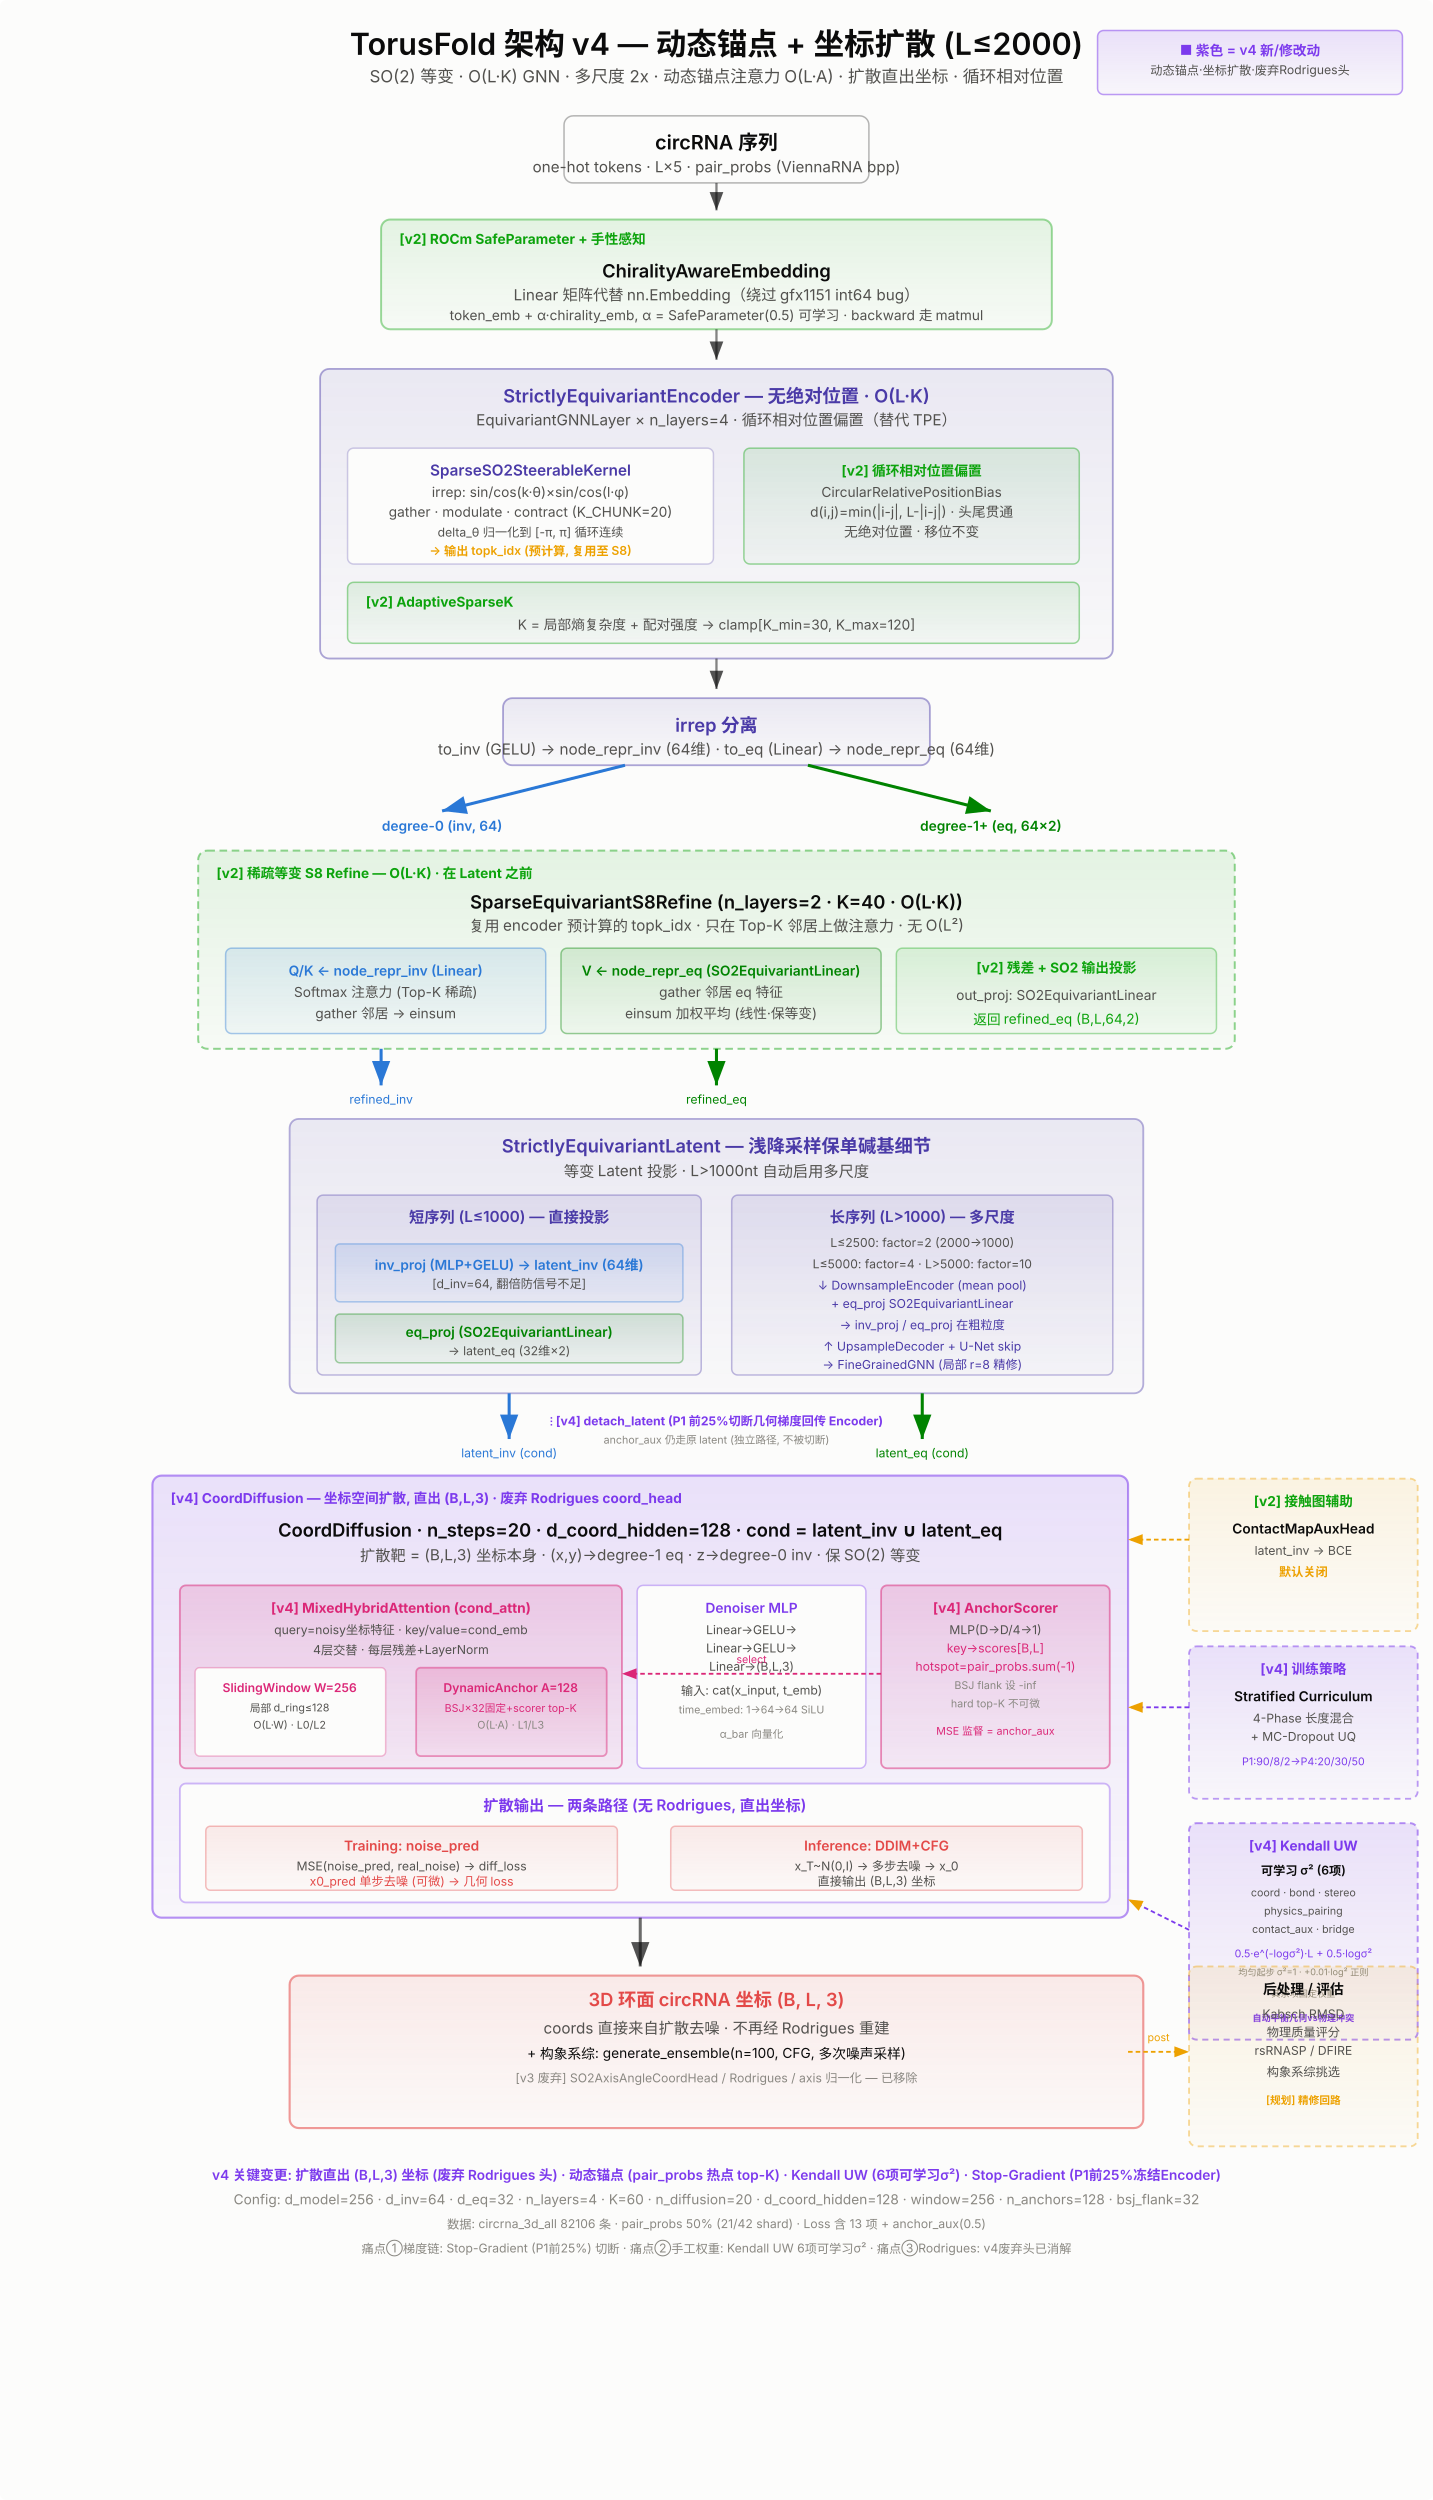
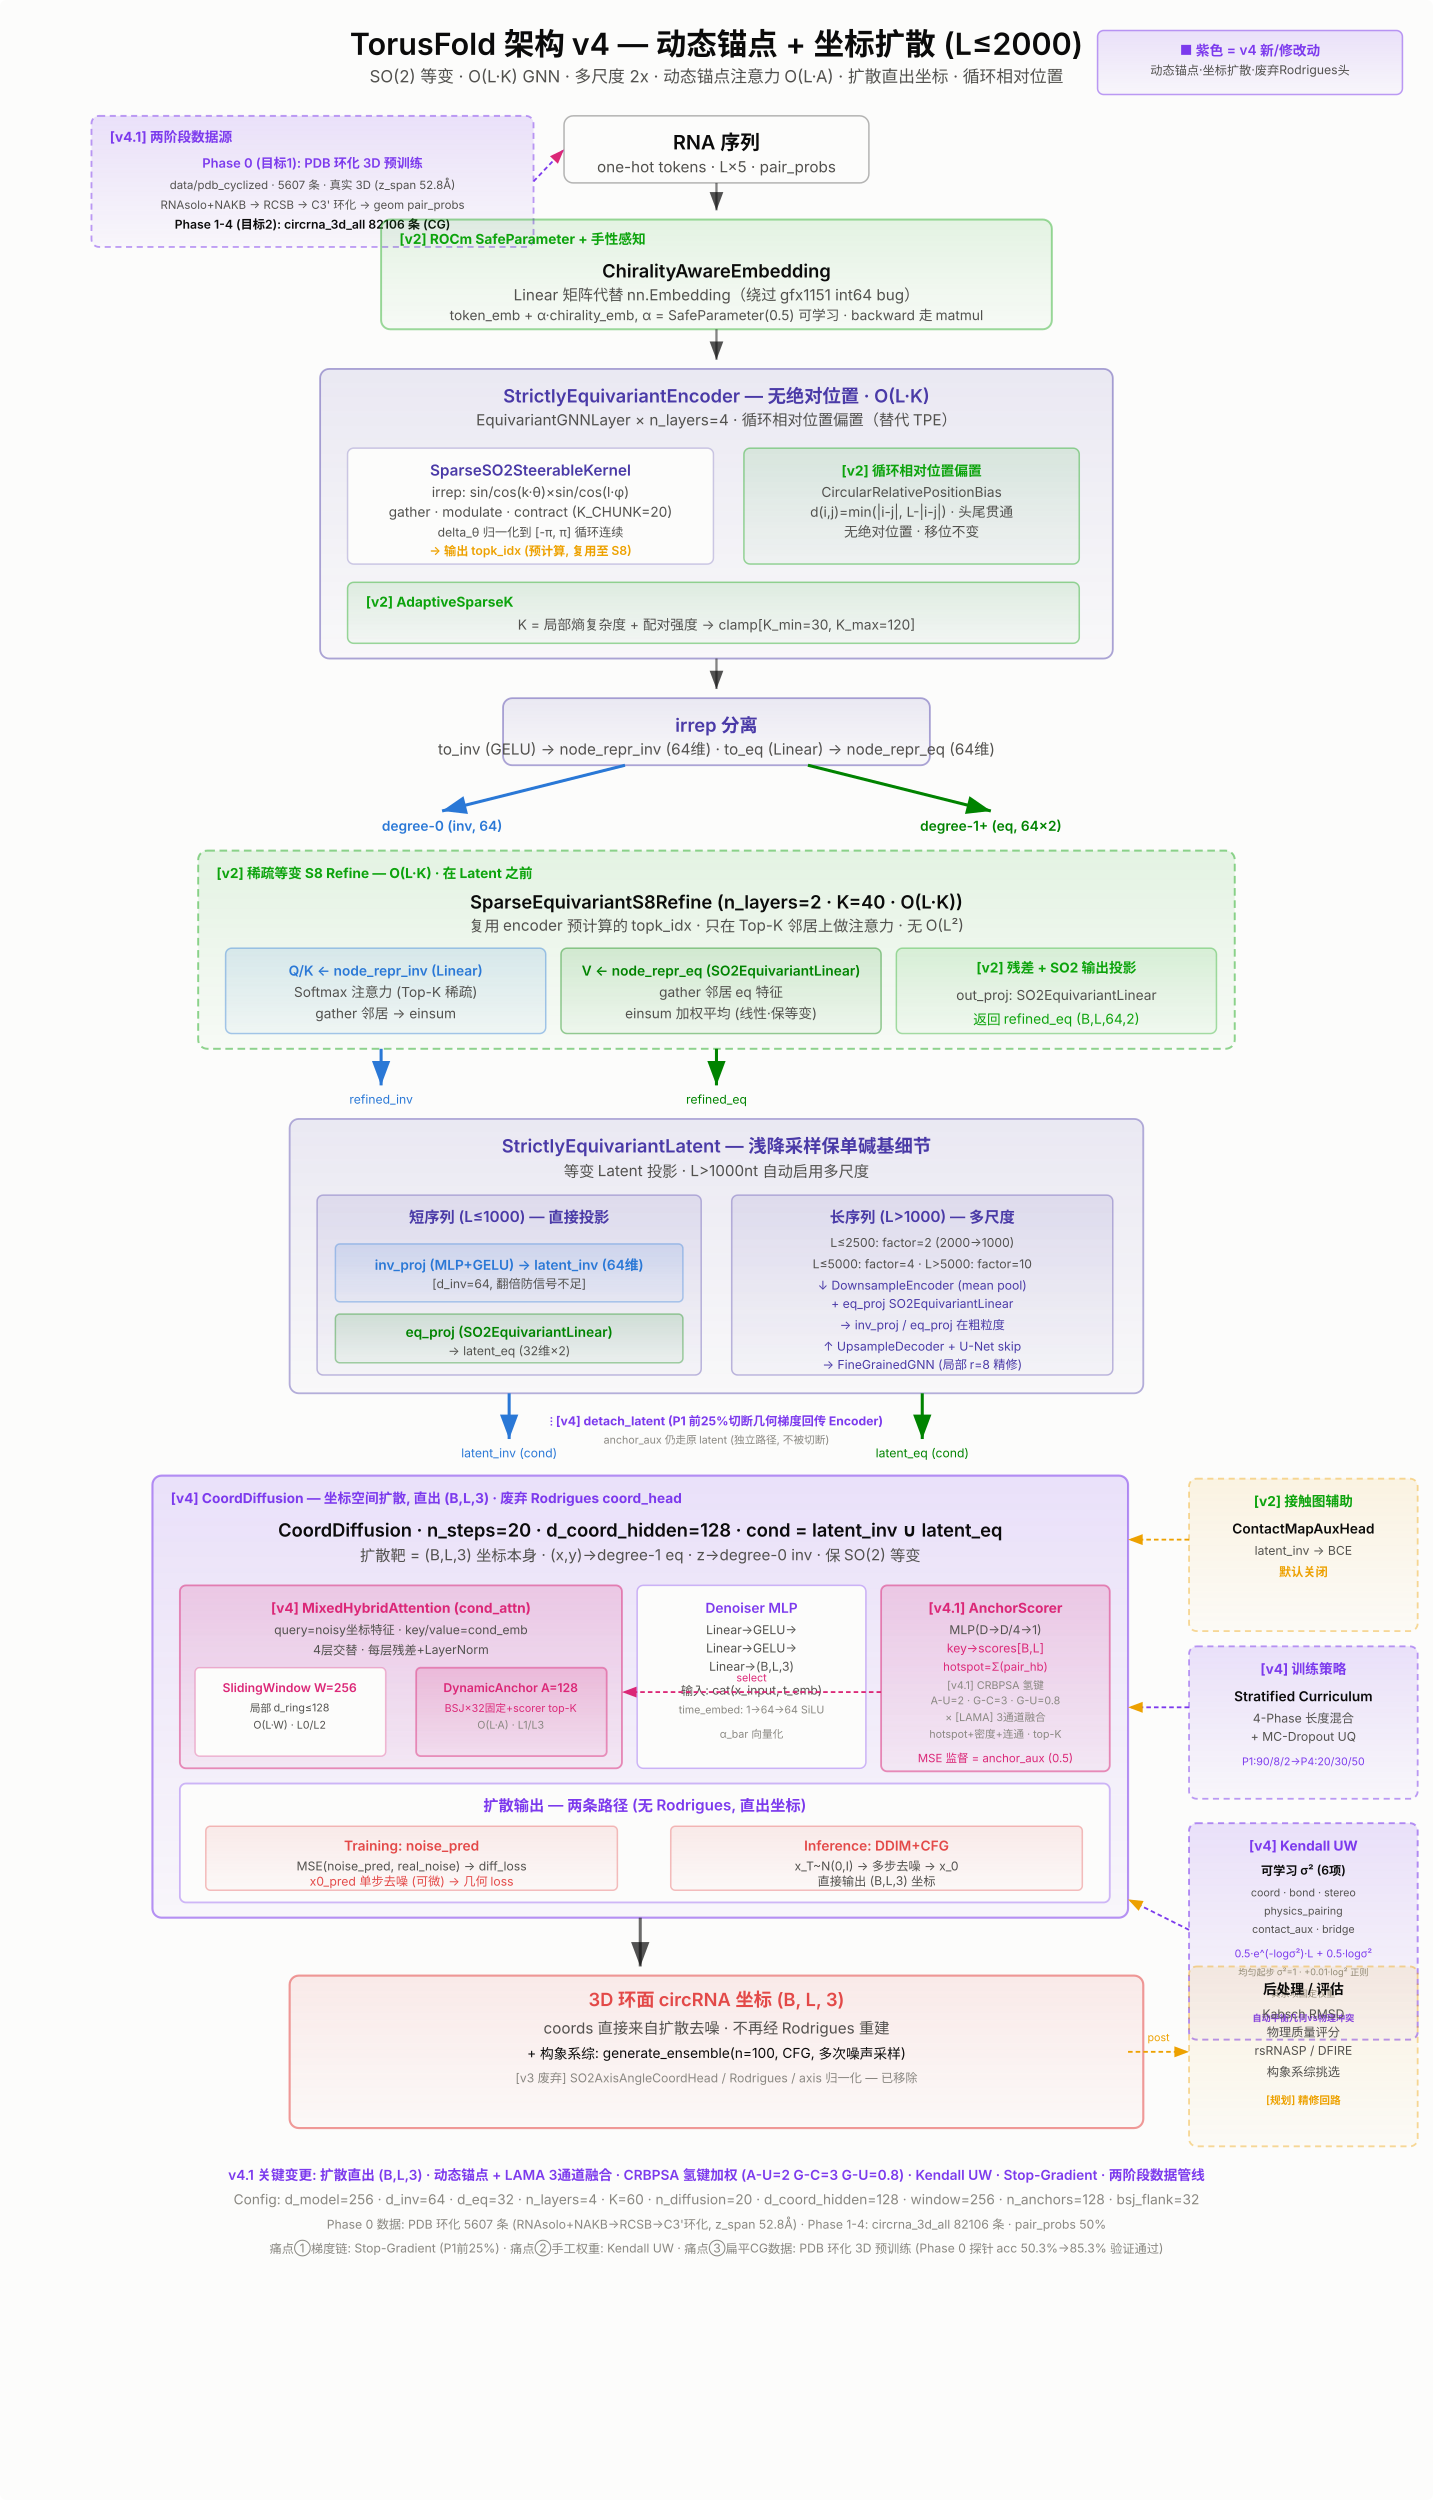
<svg xmlns="http://www.w3.org/2000/svg" viewBox="0 0 940 1640" font-family="system-ui,-apple-system,Segoe UI,sans-serif">
  <defs>
    <linearGradient id="invFill" x1="0" x2="0" y1="0" y2="1">
      <stop offset="0" stop-color="#2a78d6" stop-opacity="0.12" />
      <stop offset="1" stop-color="#2a78d6" stop-opacity="0.03" />
    </linearGradient>
    <linearGradient id="eqFill" x1="0" x2="0" y1="0" y2="1">
      <stop offset="0" stop-color="#008300" stop-opacity="0.12" />
      <stop offset="1" stop-color="#008300" stop-opacity="0.03" />
    </linearGradient>
    <linearGradient id="mixFill" x1="0" x2="0" y1="0" y2="1">
      <stop offset="0" stop-color="#4a3aa7" stop-opacity="0.10" />
      <stop offset="1" stop-color="#4a3aa7" stop-opacity="0.02" />
    </linearGradient>
    <linearGradient id="lossFill" x1="0" x2="0" y1="0" y2="1">
      <stop offset="0" stop-color="#e34948" stop-opacity="0.10" />
      <stop offset="1" stop-color="#e34948" stop-opacity="0.02" />
    </linearGradient>
    <linearGradient id="fixFill" x1="0" x2="0" y1="0" y2="1">
      <stop offset="0" stop-color="#0ca30c" stop-opacity="0.10" />
      <stop offset="1" stop-color="#0ca30c" stop-opacity="0.02" />
    </linearGradient>
    <linearGradient id="sideFill" x1="0" x2="0" y1="0" y2="1">
      <stop offset="0" stop-color="#eda100" stop-opacity="0.10" />
      <stop offset="1" stop-color="#eda100" stop-opacity="0.02" />
    </linearGradient>
    <linearGradient id="v4Fill" x1="0" x2="0" y1="0" y2="1">
      <stop offset="0" stop-color="#7c3aed" stop-opacity="0.14" />
      <stop offset="1" stop-color="#7c3aed" stop-opacity="0.03" />
    </linearGradient>
    <linearGradient id="anchorFill" x1="0" x2="0" y1="0" y2="1">
      <stop offset="0" stop-color="#db2777" stop-opacity="0.16" />
      <stop offset="1" stop-color="#db2777" stop-opacity="0.04" />
    </linearGradient>
    <marker id="a-black" markerWidth="10" markerHeight="10" refX="8" refY="3" orient="auto" markerUnits="strokeWidth">
      <path d="M0,0 L0,6 L8,3 z" fill="#0b0b0b" fill-opacity="0.7" />
    </marker>
    <marker id="a-inv" markerWidth="10" markerHeight="10" refX="8" refY="3" orient="auto" markerUnits="strokeWidth">
      <path d="M0,0 L0,6 L8,3 z" fill="#2a78d6" />
    </marker>
    <marker id="a-eq" markerWidth="10" markerHeight="10" refX="8" refY="3" orient="auto" markerUnits="strokeWidth">
      <path d="M0,0 L0,6 L8,3 z" fill="#008300" />
    </marker>
    <marker id="a-side" markerWidth="10" markerHeight="10" refX="8" refY="3" orient="auto" markerUnits="strokeWidth">
      <path d="M0,0 L0,6 L8,3 z" fill="#eda100" />
    </marker>
    <marker id="a-anchor" markerWidth="10" markerHeight="10" refX="8" refY="3" orient="auto" markerUnits="strokeWidth">
      <path d="M0,0 L0,6 L8,3 z" fill="#db2777" />
    </marker>
    <style>
    .v4-tag { font-size: 9px; fill: #7c3aed; font-weight: 700; }
    .v2-tag { font-size: 9px; fill: #0ca30c; font-weight: 700; }
    .anchor-tag { font-size: 9px; fill: #db2777; font-weight: 700; }
    .dep-tag { font-size: 9px; fill: #898781; font-weight: 600; text-decoration: line-through; }
  </style>
  </defs>
  <rect width="940" height="1640" fill="#fcfcfb" rx="4" />
  <text x="470" y="36" text-anchor="middle" font-size="20" font-weight="600" fill="#0b0b0b">TorusFold 架构 v4 — 动态锚点 + 坐标扩散 (L≤2000)</text>
  <text x="470" y="54" text-anchor="middle" font-size="11" fill="#52514e">SO(2) 等变 · O(L·K) GNN · 多尺度 2x · 动态锚点注意力 O(L·A) · 扩散直出坐标 · 循环相对位置</text>
  <rect x="720" y="20" width="200" height="42" rx="4" fill="url(#v4Fill)" stroke="#7c3aed" stroke-opacity="0.5" stroke-width="1" />
  <text x="820" y="36" text-anchor="middle" font-size="9" fill="#7c3aed" font-weight="600">■ 紫色 = v4 新/修改动</text>
  <text x="820" y="49" text-anchor="middle" font-size="8" fill="#52514e">动态锚点·坐标扩散·废弃Rodrigues头</text>
  <rect x="370" y="76" width="200" height="44" rx="6" fill="#fcfcfb" stroke="#0b0b0b" stroke-opacity="0.3" stroke-width="1" />
-   <text x="470" y="98" text-anchor="middle" font-size="13" font-weight="600" fill="#0b0b0b">circRNA 序列</text>
-   <text x="470" y="113" text-anchor="middle" font-size="10" fill="#52514e">one-hot tokens · L×5 · pair_probs (ViennaRNA bpp)</text>
+   <text x="470" y="98" text-anchor="middle" font-size="13" font-weight="600" fill="#0b0b0b">RNA 序列</text>
+   <text x="470" y="113" text-anchor="middle" font-size="10" fill="#52514e">one-hot tokens · L×5 · pair_probs</text>
  <line x1="470" y1="120" x2="470" y2="138" stroke="#0b0b0b" stroke-opacity="0.5" stroke-width="1.5" marker-end="url(#a-black)" />
+   <rect x="60" y="76" width="290" height="86" rx="5" fill="url(#v4Fill)" stroke="#7c3aed" stroke-opacity="0.5" stroke-width="1.2" stroke-dasharray="4,3" />
+   <text class="v4-tag" x="72" y="93">[v4.1] 两阶段数据源</text>
+   <text x="205" y="110" text-anchor="middle" font-size="8.5" font-weight="600" fill="#7c3aed">Phase 0 (目标1): PDB 环化 3D 预训练</text>
+   <text x="205" y="124" text-anchor="middle" font-size="7.5" fill="#52514e">data/pdb_cyclized · 5607 条 · 真实 3D (z_span 52.8Å)</text>
+   <text x="205" y="137" text-anchor="middle" font-size="7.5" fill="#52514e">RNAsolo+NAKB → RCSB → C3' 环化 → geom pair_probs</text>
+   <text x="205" y="150" text-anchor="middle" font-size="8" font-weight="600" fill="#0b0b0b">Phase 1-4 (目标2): circrna_3d_all 82106 条 (CG)</text>
+   <line x1="350" y1="119" x2="370" y2="98" stroke="#7c3aed" stroke-width="1.2" stroke-dasharray="3,2" marker-end="url(#a-anchor)" />
  <rect x="250" y="144" width="440" height="72" rx="6" fill="url(#fixFill)" stroke="#0ca30c" stroke-opacity="0.4" stroke-width="1.3" />
  <text class="v2-tag" x="262" y="160">[v2] ROCm SafeParameter + 手性感知</text>
  <text x="470" y="182" text-anchor="middle" font-size="12" font-weight="600" fill="#0b0b0b">ChiralityAwareEmbedding</text>
  <text x="470" y="197" text-anchor="middle" font-size="10" fill="#52514e">Linear 矩阵代替 nn.Embedding（绕过 gfx1151 int64 bug）</text>
  <text x="470" y="210" text-anchor="middle" font-size="9" fill="#52514e">token_emb + α·chirality_emb, α = SafeParameter(0.5) 可学习 · backward 走 matmul</text>
  <line x1="470" y1="216" x2="470" y2="236" stroke="#0b0b0b" stroke-opacity="0.5" stroke-width="1.5" marker-end="url(#a-black)" />
  <rect x="210" y="242" width="520" height="190" rx="6" fill="url(#mixFill)" stroke="#4a3aa7" stroke-opacity="0.45" stroke-width="1.2" />
  <text x="470" y="264" text-anchor="middle" font-size="12" font-weight="600" fill="#4a3aa7">StrictlyEquivariantEncoder — 无绝对位置 · O(L·K)</text>
  <text x="470" y="279" text-anchor="middle" font-size="10" fill="#52514e">EquivariantGNNLayer × n_layers=4 · 循环相对位置偏置（替代 TPE）</text>
  <rect x="228" y="294" width="240" height="76" rx="4" fill="#fcfcfb" stroke="#4a3aa7" stroke-opacity="0.25" stroke-width="1" />
  <text x="348" y="312" text-anchor="middle" font-size="10" font-weight="600" fill="#4a3aa7">SparseSO2SteerableKernel</text>
  <text x="348" y="326" text-anchor="middle" font-size="9" fill="#52514e">irrep: sin/cos(k·θ)×sin/cos(l·φ)</text>
  <text x="348" y="339" text-anchor="middle" font-size="9" fill="#52514e">gather · modulate · contract (K_CHUNK=20)</text>
  <text x="348" y="352" text-anchor="middle" font-size="8" fill="#52514e">delta_θ 归一化到 [-π, π] 循环连续</text>
  <text x="348" y="364" text-anchor="middle" font-size="8" fill="#eda100" font-weight="600">→ 输出 topk_idx (预计算, 复用至 S8)</text>
  <rect x="488" y="294" width="220" height="76" rx="4" fill="url(#fixFill)" stroke="#0ca30c" stroke-opacity="0.4" stroke-width="1" />
  <text class="v2-tag" x="598" y="312" text-anchor="middle">[v2] 循环相对位置偏置</text>
  <text x="598" y="326" text-anchor="middle" font-size="9" fill="#52514e">CircularRelativePositionBias</text>
  <text x="598" y="339" text-anchor="middle" font-size="9" fill="#52514e">d(i,j)=min(|i-j|, L-|i-j|) · 头尾贯通</text>
  <text x="598" y="352" text-anchor="middle" font-size="9" fill="#52514e">无绝对位置 · 移位不变</text>
  <rect x="228" y="382" width="480" height="40" rx="4" fill="url(#fixFill)" stroke="#0ca30c" stroke-opacity="0.4" stroke-width="1" />
  <text class="v2-tag" x="240" y="398">[v2] AdaptiveSparseK</text>
  <text x="470" y="413" text-anchor="middle" font-size="9" fill="#52514e">K = 局部熵复杂度 + 配对强度 → clamp[K_min=30, K_max=120]</text>
  <line x1="470" y1="432" x2="470" y2="452" stroke="#0b0b0b" stroke-opacity="0.5" stroke-width="1.5" marker-end="url(#a-black)" />
  <rect x="330" y="458" width="280" height="44" rx="6" fill="url(#mixFill)" stroke="#4a3aa7" stroke-opacity="0.45" stroke-width="1.2" />
  <text x="470" y="480" text-anchor="middle" font-size="12" font-weight="600" fill="#4a3aa7">irrep 分离</text>
  <text x="470" y="495" text-anchor="middle" font-size="10" fill="#52514e">to_inv (GELU) → node_repr_inv (64维) · to_eq (Linear) → node_repr_eq (64维)</text>
  <line x1="410" y1="502" x2="290" y2="532" stroke="#2a78d6" stroke-width="2" marker-end="url(#a-inv)" />
  <line x1="530" y1="502" x2="650" y2="532" stroke="#008300" stroke-width="2" marker-end="url(#a-eq)" />
  <text x="290" y="545" text-anchor="middle" font-size="9" font-weight="600" fill="#2a78d6">degree-0 (inv, 64)</text>
  <text x="650" y="545" text-anchor="middle" font-size="9" font-weight="600" fill="#008300">degree-1+ (eq, 64×2)</text>
  <rect x="130" y="558" width="680" height="130" rx="6" fill="url(#fixFill)" stroke="#0ca30c" stroke-opacity="0.45" stroke-width="1.3" stroke-dasharray="5,3" />
  <text class="v2-tag" x="142" y="576">[v2] 稀疏等变 S8 Refine — O(L·K) · 在 Latent 之前</text>
  <text x="470" y="596" text-anchor="middle" font-size="12" font-weight="600" fill="#0b0b0b">SparseEquivariantS8Refine (n_layers=2 · K=40 · O(L·K))</text>
  <text x="470" y="611" text-anchor="middle" font-size="10" fill="#52514e">复用 encoder 预计算的 topk_idx · 只在 Top-K 邻居上做注意力 · 无 O(L²)</text>
  <rect x="148" y="622" width="210" height="56" rx="4" fill="url(#invFill)" stroke="#2a78d6" stroke-opacity="0.4" stroke-width="1" />
  <text x="253" y="640" text-anchor="middle" font-size="9" font-weight="600" fill="#2a78d6">Q/K ← node_repr_inv (Linear)</text>
  <text x="253" y="654" text-anchor="middle" font-size="9" fill="#52514e">Softmax 注意力 (Top-K 稀疏)</text>
  <text x="253" y="668" text-anchor="middle" font-size="9" fill="#52514e">gather 邻居 → einsum</text>
  <rect x="368" y="622" width="210" height="56" rx="4" fill="url(#eqFill)" stroke="#008300" stroke-opacity="0.4" stroke-width="1" />
  <text x="473" y="640" text-anchor="middle" font-size="9" font-weight="600" fill="#008300">V ← node_repr_eq (SO2EquivariantLinear)</text>
  <text x="473" y="654" text-anchor="middle" font-size="9" fill="#52514e">gather 邻居 eq 特征</text>
  <text x="473" y="668" text-anchor="middle" font-size="9" fill="#52514e">einsum 加权平均 (线性·保等变)</text>
  <rect x="588" y="622" width="210" height="56" rx="4" fill="url(#fixFill)" stroke="#0ca30c" stroke-opacity="0.35" stroke-width="1" />
  <text class="v2-tag" x="693" y="638" text-anchor="middle">[v2] 残差 + SO2 输出投影</text>
  <text x="693" y="656" text-anchor="middle" font-size="9" fill="#52514e">out_proj: SO2EquivariantLinear</text>
  <text x="693" y="672" text-anchor="middle" font-size="9" fill="#0ca30c">返回 refined_eq (B,L,64,2)</text>
  <line x1="250" y1="688" x2="250" y2="712" stroke="#2a78d6" stroke-width="2" marker-end="url(#a-inv)" />
  <line x1="470" y1="688" x2="470" y2="712" stroke="#008300" stroke-width="2" marker-end="url(#a-eq)" />
  <text x="250" y="724" text-anchor="middle" font-size="8" fill="#2a78d6">refined_inv</text>
  <text x="470" y="724" text-anchor="middle" font-size="8" fill="#008300">refined_eq</text>
  <rect x="190" y="734" width="560" height="180" rx="6" fill="url(#mixFill)" stroke="#4a3aa7" stroke-opacity="0.4" stroke-width="1.2" />
  <text x="470" y="756" text-anchor="middle" font-size="12" font-weight="600" fill="#4a3aa7">StrictlyEquivariantLatent — 浅降采样保单碱基细节</text>
  <text x="470" y="772" text-anchor="middle" font-size="10" fill="#52514e">等变 Latent 投影 · L&gt;1000nt 自动启用多尺度</text>
  <rect x="208" y="784" width="252" height="118" rx="4" fill="url(#mixFill)" stroke="#4a3aa7" stroke-opacity="0.35" stroke-width="1" />
  <text x="334" y="802" text-anchor="middle" font-size="10" font-weight="600" fill="#4a3aa7">短序列 (L≤1000) — 直接投影</text>
  <rect x="220" y="816" width="228" height="38" rx="3" fill="url(#invFill)" stroke="#2a78d6" stroke-opacity="0.35" stroke-width="1" />
  <text x="334" y="833" text-anchor="middle" font-size="9" font-weight="600" fill="#2a78d6">inv_proj (MLP+GELU) → latent_inv (64维)</text>
  <text x="334" y="845" text-anchor="middle" font-size="8" fill="#52514e">[d_inv=64, 翻倍防信号不足]</text>
  <rect x="220" y="862" width="228" height="32" rx="3" fill="url(#eqFill)" stroke="#008300" stroke-opacity="0.35" stroke-width="1" />
  <text x="334" y="877" text-anchor="middle" font-size="9" font-weight="600" fill="#008300">eq_proj (SO2EquivariantLinear)</text>
  <text x="334" y="889" text-anchor="middle" font-size="8" fill="#52514e">→ latent_eq (32维×2)</text>
  <rect x="480" y="784" width="250" height="118" rx="4" fill="url(#mixFill)" stroke="#4a3aa7" stroke-opacity="0.35" stroke-width="1" />
  <text x="605" y="802" text-anchor="middle" font-size="10" font-weight="600" fill="#4a3aa7">长序列 (L&gt;1000) — 多尺度</text>
  <text x="605" y="818" text-anchor="middle" font-size="8" fill="#52514e">L≤2500: factor=2 (2000→1000)</text>
  <text x="605" y="832" text-anchor="middle" font-size="8" fill="#52514e">L≤5000: factor=4 · L&gt;5000: factor=10</text>
  <text x="605" y="846" text-anchor="middle" font-size="8" fill="#4a3aa7">↓ DownsampleEncoder (mean pool)</text>
  <text x="605" y="858" text-anchor="middle" font-size="8" fill="#4a3aa7">  + eq_proj SO2EquivariantLinear</text>
  <text x="605" y="872" text-anchor="middle" font-size="8" fill="#4a3aa7">→ inv_proj / eq_proj 在粗粒度</text>
  <text x="605" y="886" text-anchor="middle" font-size="8" fill="#4a3aa7">↑ UpsampleDecoder + U-Net skip</text>
  <text x="605" y="898" text-anchor="middle" font-size="8" fill="#4a3aa7">→ FineGrainedGNN (局部 r=8 精修)</text>
  <line x1="334" y1="914" x2="334" y2="944" stroke="#2a78d6" stroke-width="2" marker-end="url(#a-inv)" />
  <line x1="605" y1="914" x2="605" y2="944" stroke="#008300" stroke-width="2" marker-end="url(#a-eq)" />
  <text x="334" y="956" text-anchor="middle" font-size="8" fill="#2a78d6">latent_inv (cond)</text>
  <text x="605" y="956" text-anchor="middle" font-size="8" fill="#008300">latent_eq (cond)</text>
  <text x="470" y="935" text-anchor="middle" font-size="8" fill="#7c3aed" font-weight="700">⫶ [v4] detach_latent (P1 前25%切断几何梯度回传 Encoder)</text>
  <text x="470" y="947" text-anchor="middle" font-size="7" fill="#898781">anchor_aux 仍走原 latent (独立路径, 不被切断)</text>
  <rect x="100" y="968" width="640" height="290" rx="6" fill="url(#v4Fill)" stroke="#7c3aed" stroke-opacity="0.55" stroke-width="1.4" />
  <text class="v4-tag" x="112" y="986">[v4] CoordDiffusion — 坐标空间扩散, 直出 (B,L,3) · 废弃 Rodrigues coord_head</text>
  <text x="420" y="1008" text-anchor="middle" font-size="12" font-weight="600" fill="#0b0b0b">CoordDiffusion · n_steps=20 · d_coord_hidden=128 · cond = latent_inv ∪ latent_eq</text>
  <text x="420" y="1024" text-anchor="middle" font-size="10" fill="#52514e">扩散靶 = (B,L,3) 坐标本身 · (x,y)→degree-1 eq · z→degree-0 inv · 保 SO(2) 等变</text>
  <rect x="118" y="1040" width="290" height="120" rx="4" fill="url(#anchorFill)" stroke="#db2777" stroke-opacity="0.5" stroke-width="1.2" />
  <text class="anchor-tag" x="263" y="1058" text-anchor="middle">[v4] MixedHybridAttention (cond_attn)</text>
  <text x="263" y="1072" text-anchor="middle" font-size="8" fill="#52514e">query=noisy坐标特征 · key/value=cond_emb</text>
  <text x="263" y="1085" text-anchor="middle" font-size="8" fill="#52514e">4层交替 · 每层残差+LayerNorm</text>
  <rect x="128" y="1094" width="125" height="58" rx="3" fill="#fcfcfb" stroke="#db2777" stroke-opacity="0.3" stroke-width="1" />
  <text x="190" y="1110" text-anchor="middle" font-size="8" font-weight="600" fill="#db2777">SlidingWindow W=256</text>
  <text x="190" y="1123" text-anchor="middle" font-size="7" fill="#52514e">局部 d_ring≤128</text>
  <text x="190" y="1134" text-anchor="middle" font-size="7" fill="#52514e">O(L·W) · L0/L2</text>
  <rect x="273" y="1094" width="125" height="58" rx="3" fill="url(#anchorFill)" stroke="#db2777" stroke-opacity="0.45" stroke-width="1.2" />
  <text x="335" y="1110" text-anchor="middle" font-size="8" font-weight="600" fill="#db2777">DynamicAnchor A=128</text>
  <text x="335" y="1123" text-anchor="middle" font-size="7" fill="#db2777">BSJ×32固定+scorer top-K</text>
  <text x="335" y="1134" text-anchor="middle" font-size="7" fill="#898781">O(L·A) · L1/L3</text>
  <rect x="418" y="1040" width="150" height="120" rx="4" fill="#fcfcfb" stroke="#7c3aed" stroke-opacity="0.35" stroke-width="1" />
  <text x="493" y="1058" text-anchor="middle" font-size="9" font-weight="600" fill="#7c3aed">Denoiser MLP</text>
  <text x="493" y="1072" text-anchor="middle" font-size="8" fill="#52514e">Linear→GELU→</text>
  <text x="493" y="1084" text-anchor="middle" font-size="8" fill="#52514e">Linear→GELU→</text>
  <text x="493" y="1096" text-anchor="middle" font-size="8" fill="#52514e">Linear→(B,L,3)</text>
  <text x="493" y="1112" text-anchor="middle" font-size="8" fill="#52514e">输入: cat(x_input, t_emb)</text>
  <text x="493" y="1124" text-anchor="middle" font-size="7" fill="#898781">time_embed: 1→64→64 SiLU</text>
  <text x="493" y="1140" text-anchor="middle" font-size="7" fill="#898781">α_bar 向量化</text>
-   <rect x="578" y="1040" width="150" height="120" rx="4" fill="url(#anchorFill)" stroke="#db2777" stroke-opacity="0.5" stroke-width="1.2" />
-   <text class="anchor-tag" x="653" y="1058" text-anchor="middle">[v4] AnchorScorer</text>
+   <rect x="578" y="1040" width="150" height="122" rx="4" fill="url(#anchorFill)" stroke="#db2777" stroke-opacity="0.5" stroke-width="1.2" />
+   <text class="anchor-tag" x="653" y="1058" text-anchor="middle">[v4.1] AnchorScorer</text>
  <text x="653" y="1072" text-anchor="middle" font-size="8" fill="#52514e">MLP(D→D/4→1)</text>
  <text x="653" y="1084" text-anchor="middle" font-size="8" fill="#db2777">key→scores[B,L]</text>
-   <text x="653" y="1096" text-anchor="middle" font-size="8" fill="#db2777">hotspot=pair_probs.sum(-1)</text>
-   <text x="653" y="1108" text-anchor="middle" font-size="7" fill="#898781">BSJ flank 设 -inf</text>
-   <text x="653" y="1120" text-anchor="middle" font-size="7" fill="#898781">hard top-K 不可微</text>
-   <text x="653" y="1138" text-anchor="middle" font-size="7" fill="#db2777">MSE 监督 = anchor_aux</text>
-   <line x1="578" y1="1098" x2="408" y2="1098" stroke="#db2777" stroke-width="1.2" stroke-dasharray="3,2" marker-end="url(#a-anchor)" />
-   <text x="493" y="1091" text-anchor="middle" font-size="7" fill="#db2777">select</text>
+   <text x="653" y="1096" text-anchor="middle" font-size="7.5" fill="#db2777">hotspot=Σ(pair_hb)</text>
+   <text x="653" y="1108" text-anchor="middle" font-size="7" fill="#898781">[v4.1] CRBPSA 氢键</text>
+   <text x="653" y="1118" text-anchor="middle" font-size="7" fill="#898781">A-U=2 · G-C=3 · G-U=0.8</text>
+   <text x="653" y="1129" text-anchor="middle" font-size="7" fill="#898781">× [LAMA] 3通道融合</text>
+   <text x="653" y="1140" text-anchor="middle" font-size="7" fill="#898781">hotspot+密度+连通 · top-K</text>
+   <text x="653" y="1156" text-anchor="middle" font-size="7.5" fill="#db2777">MSE 监督 = anchor_aux (0.5)</text>
+   <line x1="578" y1="1110" x2="408" y2="1110" stroke="#db2777" stroke-width="1.2" stroke-dasharray="3,2" marker-end="url(#a-anchor)" />
+   <text x="493" y="1103" text-anchor="middle" font-size="7" fill="#db2777">select</text>
  <rect x="118" y="1170" width="610" height="78" rx="4" fill="#fcfcfb" stroke="#7c3aed" stroke-opacity="0.35" stroke-width="1.2" />
  <text x="423" y="1188" text-anchor="middle" font-size="10" font-weight="600" fill="#7c3aed">扩散输出 — 两条路径 (无 Rodrigues, 直出坐标)</text>
  <rect x="135" y="1198" width="270" height="42" rx="3" fill="url(#lossFill)" stroke="#e34948" stroke-opacity="0.35" stroke-width="1" />
  <text x="270" y="1214" text-anchor="middle" font-size="9" font-weight="600" fill="#e34948">Training: noise_pred</text>
  <text x="270" y="1227" text-anchor="middle" font-size="8" fill="#52514e">MSE(noise_pred, real_noise) → diff_loss</text>
  <text x="270" y="1237" text-anchor="middle" font-size="8" fill="#e34948">x0_pred 单步去噪 (可微) → 几何 loss</text>
  <rect x="440" y="1198" width="270" height="42" rx="3" fill="url(#lossFill)" stroke="#e34948" stroke-opacity="0.35" stroke-width="1" />
  <text x="575" y="1214" text-anchor="middle" font-size="9" font-weight="600" fill="#e34948">Inference: DDIM+CFG</text>
  <text x="575" y="1227" text-anchor="middle" font-size="8" fill="#52514e">x_T~N(0,I) → 多步去噪 → x_0</text>
  <text x="575" y="1237" text-anchor="middle" font-size="8" fill="#52514e">直接输出 (B,L,3) 坐标</text>
  <line x1="420" y1="1258" x2="420" y2="1290" stroke="#0b0b0b" stroke-opacity="0.6" stroke-width="2" marker-end="url(#a-black)" />
  <rect x="780" y="970" width="150" height="100" rx="5" fill="url(#sideFill)" stroke="#eda100" stroke-opacity="0.4" stroke-width="1.2" stroke-dasharray="4,3" />
  <text class="v2-tag" x="855" y="988" text-anchor="middle">[v2] 接触图辅助</text>
  <text x="855" y="1006" text-anchor="middle" font-size="9" font-weight="600" fill="#0b0b0b">ContactMapAuxHead</text>
  <text x="855" y="1020" text-anchor="middle" font-size="8" fill="#52514e">latent_inv → BCE</text>
  <text x="855" y="1034" text-anchor="middle" font-size="8" fill="#eda100" font-weight="600">默认关闭</text>
  <line x1="780" y1="1010" x2="740" y2="1010" stroke="#eda100" stroke-width="1.2" stroke-dasharray="3,2" marker-end="url(#a-side)" />
  <rect x="780" y="1080" width="150" height="100" rx="5" fill="url(#v4Fill)" stroke="#7c3aed" stroke-opacity="0.5" stroke-width="1.2" stroke-dasharray="4,3" />
  <text class="v4-tag" x="855" y="1098" text-anchor="middle">[v4] 训练策略</text>
  <text x="855" y="1116" text-anchor="middle" font-size="9" font-weight="600" fill="#0b0b0b">Stratified Curriculum</text>
  <text x="855" y="1130" text-anchor="middle" font-size="8" fill="#52514e">4-Phase 长度混合</text>
  <text x="855" y="1142" text-anchor="middle" font-size="8" fill="#52514e">+ MC-Dropout UQ</text>
  <text x="855" y="1158" text-anchor="middle" font-size="7" fill="#7c3aed">P1:90/8/2→P4:20/30/50</text>
  <line x1="780" y1="1120" x2="740" y2="1120" stroke="#7c3aed" stroke-width="1.2" stroke-dasharray="3,2" marker-end="url(#a-side)" />
  <rect x="780" y="1196" width="150" height="142" rx="5" fill="url(#v4Fill)" stroke="#7c3aed" stroke-opacity="0.55" stroke-width="1.3" stroke-dasharray="4,3" />
  <text class="v4-tag" x="855" y="1214" text-anchor="middle">[v4] Kendall UW</text>
  <text x="855" y="1230" text-anchor="middle" font-size="8" font-weight="600" fill="#0b0b0b">可学习 σ² (6项)</text>
  <text x="855" y="1244" text-anchor="middle" font-size="7" fill="#52514e">coord · bond · stereo</text>
  <text x="855" y="1256" text-anchor="middle" font-size="7" fill="#52514e">physics_pairing</text>
  <text x="855" y="1268" text-anchor="middle" font-size="7" fill="#52514e">contact_aux · bridge</text>
  <text x="855" y="1284" text-anchor="middle" font-size="7" fill="#7c3aed">0.5·e^(-logσ²)·L + 0.5·logσ²</text>
  <text x="855" y="1296" text-anchor="middle" font-size="6" fill="#898781">均匀起步 σ²=1 · +0.01·log² 正则</text>
  <text x="855" y="1310" text-anchor="middle" font-size="6" fill="#898781">其余项固定权重</text>
  <text x="855" y="1326" text-anchor="middle" font-size="6" fill="#7c3aed" font-weight="600">自动平衡几何vs物理冲突</text>
  <line x1="780" y1="1266" x2="740" y2="1246" stroke="#7c3aed" stroke-width="1.2" stroke-dasharray="3,2" marker-end="url(#a-side)" />
  <rect x="190" y="1296" width="560" height="100" rx="6" fill="url(#lossFill)" stroke="#e34948" stroke-opacity="0.55" stroke-width="1.4" />
  <text x="470" y="1316" text-anchor="middle" font-size="12" font-weight="600" fill="#e34948">3D 环面 circRNA 坐标 (B, L, 3)</text>
  <text x="470" y="1334" text-anchor="middle" font-size="10" fill="#52514e">coords 直接来自扩散去噪 · 不再经 Rodrigues 重建</text>
  <text x="470" y="1350" text-anchor="middle" font-size="9" fill="#0b0b0b">+ 构象系综: generate_ensemble(n=100, CFG, 多次噪声采样)</text>
  <text x="470" y="1366" text-anchor="middle" font-size="8" fill="#898781">[v3 废弃] SO2AxisAngleCoordHead / Rodrigues / axis 归一化 — 已移除</text>
  <line x1="740" y1="1346" x2="780" y2="1346" stroke="#eda100" stroke-width="1.2" stroke-dasharray="3,2" marker-end="url(#a-side)" />
  <text x="760" y="1339" text-anchor="middle" font-size="7" fill="#eda100">post</text>
  <rect x="780" y="1290" width="150" height="118" rx="5" fill="url(#sideFill)" stroke="#eda100" stroke-opacity="0.4" stroke-width="1.2" stroke-dasharray="4,3" />
  <text x="855" y="1308" text-anchor="middle" font-size="9" font-weight="600" fill="#0b0b0b">后处理 / 评估</text>
  <text x="855" y="1324" text-anchor="middle" font-size="8" fill="#52514e">Kabsch RMSD</text>
  <text x="855" y="1336" text-anchor="middle" font-size="8" fill="#52514e">物理质量评分</text>
  <text x="855" y="1348" text-anchor="middle" font-size="8" fill="#52514e">rsRNASP / DFIRE</text>
  <text x="855" y="1362" text-anchor="middle" font-size="8" fill="#52514e">构象系综挑选</text>
  <text x="855" y="1380" text-anchor="middle" font-size="7" fill="#eda100" font-weight="600">[规划] 精修回路</text>
-   <text x="470" y="1430" text-anchor="middle" font-size="9" fill="#7c3aed" font-weight="600">v4 关键变更: 扩散直出 (B,L,3) 坐标 (废弃 Rodrigues 头) · 动态锚点 (pair_probs 热点 top-K) · Kendall UW (6项可学习σ²) · Stop-Gradient (P1前25%冻结Encoder)</text>
+   <text x="470" y="1430" text-anchor="middle" font-size="9" fill="#7c3aed" font-weight="600">v4.1 关键变更: 扩散直出 (B,L,3) · 动态锚点 + LAMA 3通道融合 · CRBPSA 氢键加权 (A-U=2 G-C=3 G-U=0.8) · Kendall UW · Stop-Gradient · 两阶段数据管线</text>
  <text x="470" y="1446" text-anchor="middle" font-size="9" fill="#898781">Config: d_model=256 · d_inv=64 · d_eq=32 · n_layers=4 · K=60 · n_diffusion=20 · d_coord_hidden=128 · window=256 · n_anchors=128 · bsj_flank=32</text>
-   <text x="470" y="1462" text-anchor="middle" font-size="8" fill="#898781">数据: circrna_3d_all 82106 条 · pair_probs 50% (21/42 shard) · Loss 含 13 项 + anchor_aux(0.5)</text>
-   <text x="470" y="1478" text-anchor="middle" font-size="8" fill="#898781">痛点①梯度链: Stop-Gradient (P1前25%) 切断 · 痛点②手工权重: Kendall UW 6项可学习σ² · 痛点③Rodrigues: v4废弃头已消解</text>
+   <text x="470" y="1462" text-anchor="middle" font-size="8" fill="#898781">Phase 0 数据: PDB 环化 5607 条 (RNAsolo+NAKB→RCSB→C3'环化, z_span 52.8Å) · Phase 1-4: circrna_3d_all 82106 条 · pair_probs 50%</text>
+   <text x="470" y="1478" text-anchor="middle" font-size="8" fill="#898781">痛点①梯度链: Stop-Gradient (P1前25%) · 痛点②手工权重: Kendall UW · 痛点③扁平CG数据: PDB 环化 3D 预训练 (Phase 0 探针 acc 50.3%→85.3% 验证通过)</text>
</svg>
